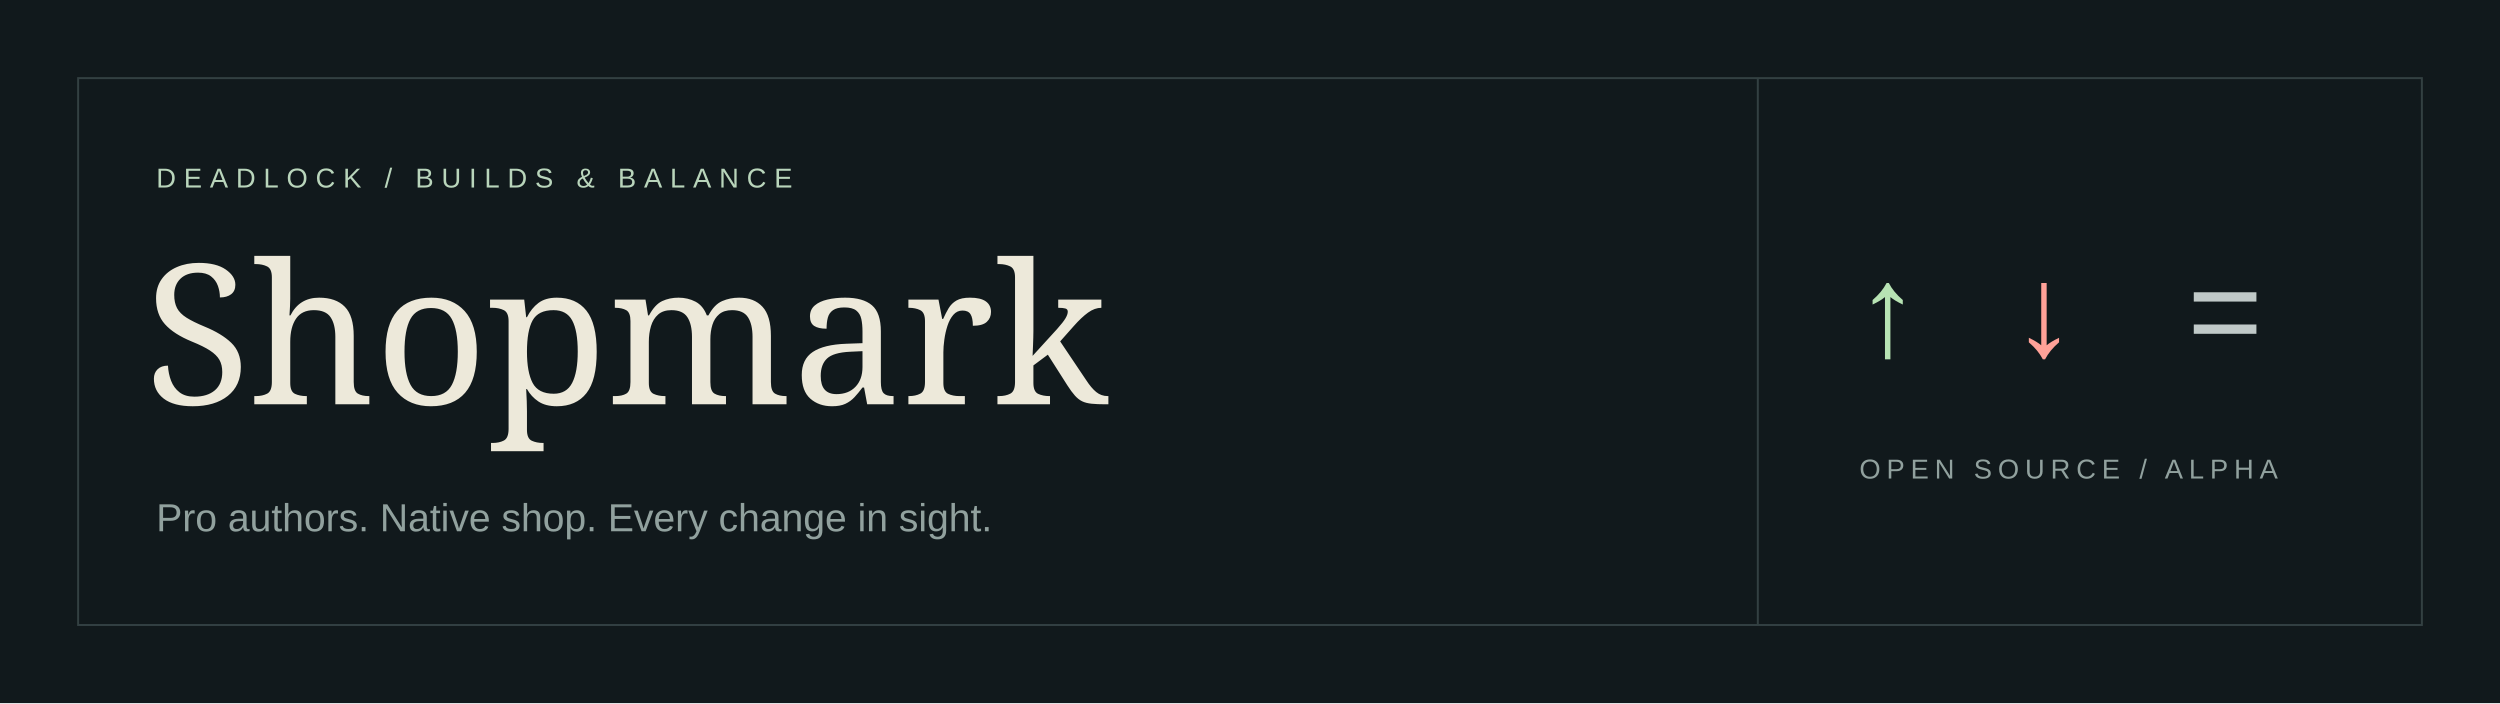
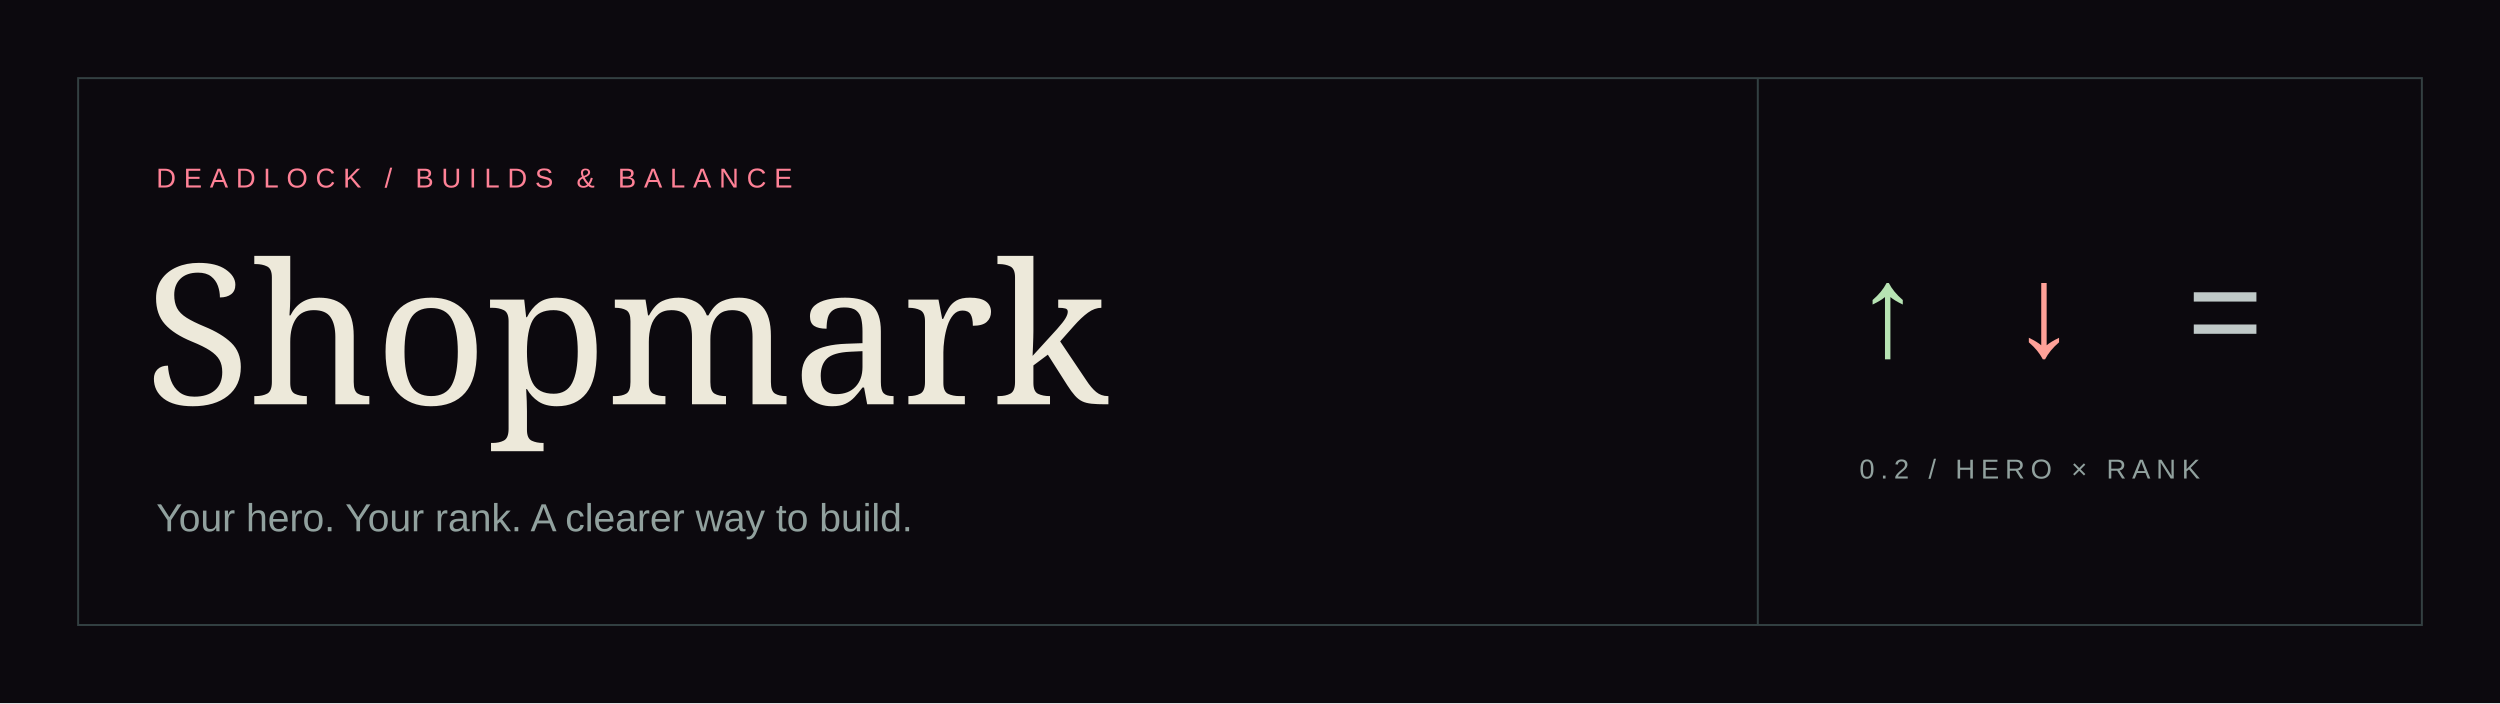
<svg xmlns="http://www.w3.org/2000/svg" width="1280" height="360" viewBox="0 0 1280 360">
-   <rect width="1280" height="360" fill="#11191c" />
+   <rect width="1280" height="360" fill="#0c090e" />
  <path d="M40 40H1240V320H40Z" fill="none" stroke="#334042" />
  <path d="M900 40V320" stroke="#334042" />
-   <text x="80" y="96" font-family="Arial,sans-serif" font-size="14" letter-spacing="4" fill="#b9d5bb">DEADLOCK / BUILDS &amp; BALANCE</text>
+   <text x="80" y="96" font-family="Arial,sans-serif" font-size="14" letter-spacing="4" fill="#ff8196">DEADLOCK / BUILDS &amp; BALANCE</text>
  <text x="74" y="207" font-family="Georgia,serif" font-size="100" fill="#ede9da">Shopmark</text>
-   <text x="80" y="272" font-family="Arial,sans-serif" font-size="20" fill="#91a19e">Pro authors. Native shop. Every change in sight.</text>
+   <text x="80" y="272" font-family="Arial,sans-serif" font-size="20" fill="#91a19e">Your hero. Your rank. A clearer way to build.</text>
  <text x="950" y="182" font-family="Arial,sans-serif" font-size="66" fill="#b7e3b3">↑</text>
  <text x="1030" y="182" font-family="Arial,sans-serif" font-size="66" fill="#ffa198">↓</text>
  <text x="1120" y="182" font-family="Arial,sans-serif" font-size="66" fill="#c0c9c8">=</text>
-   <text x="952" y="245" font-family="Arial,sans-serif" font-size="14" letter-spacing="3" fill="#91a19e">OPEN SOURCE / ALPHA</text>
+   <text x="952" y="245" font-family="Arial,sans-serif" font-size="14" letter-spacing="3" fill="#91a19e">0.2 / HERO × RANK</text>
</svg>
